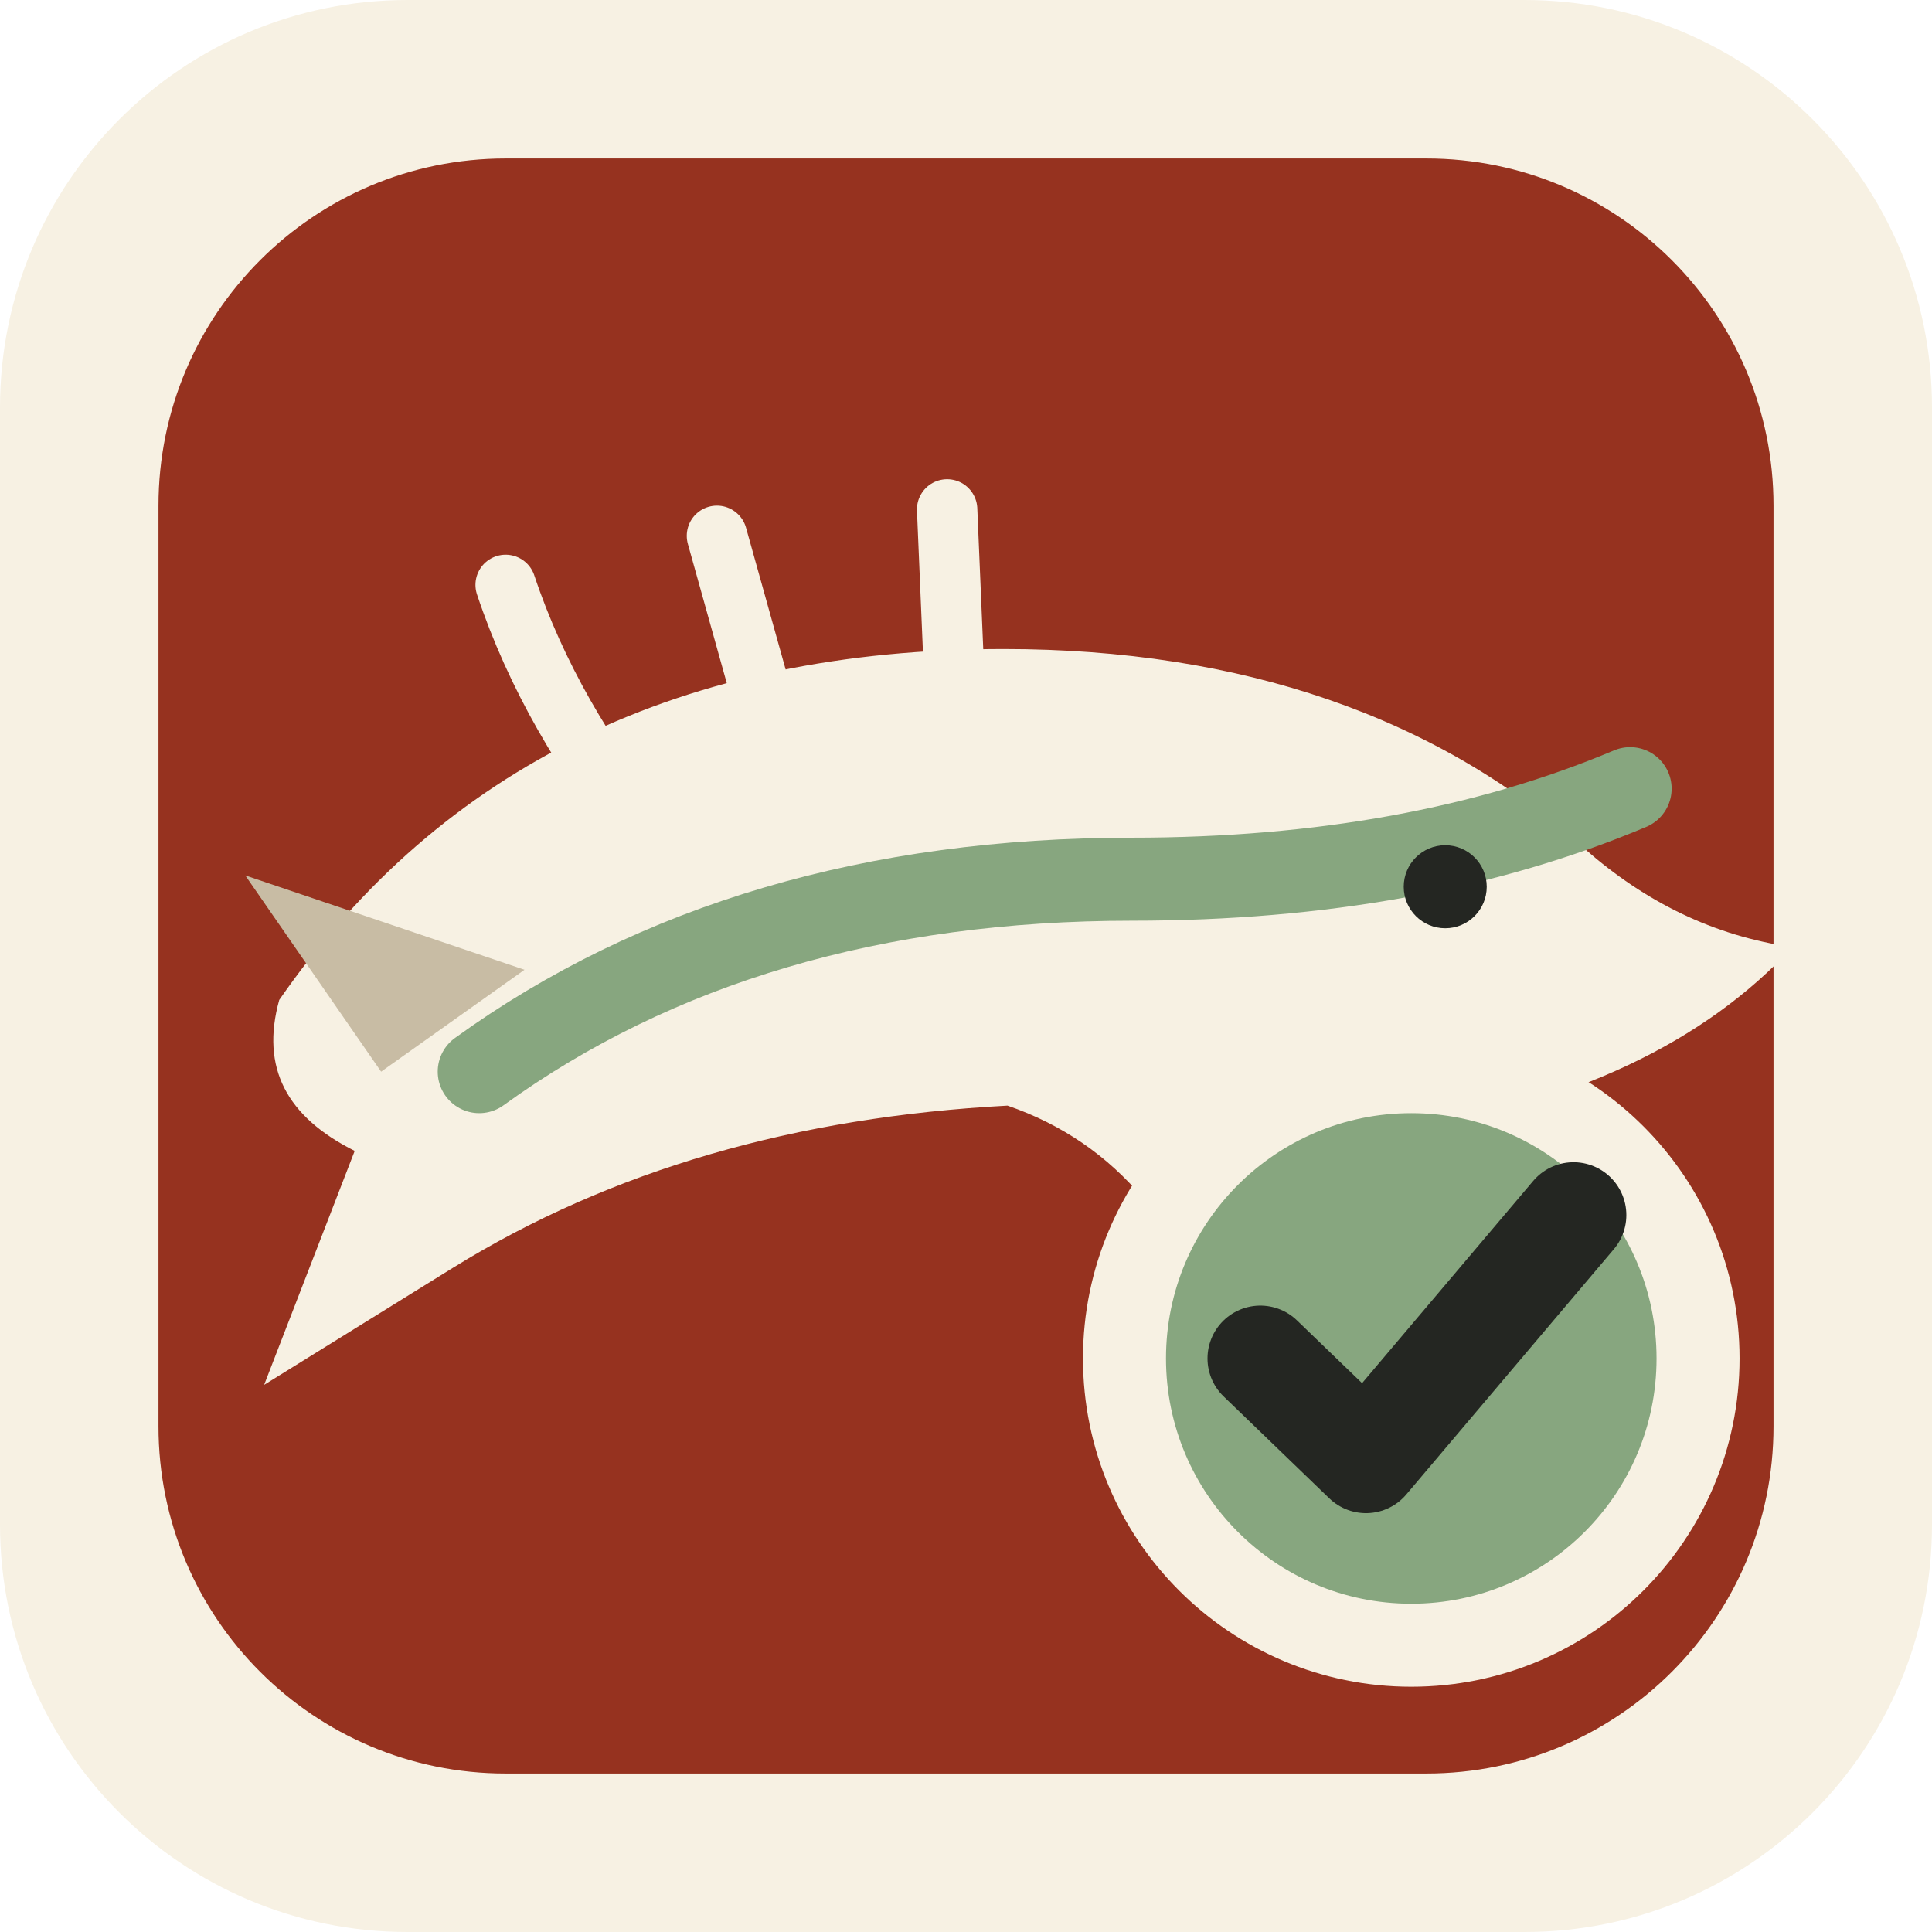
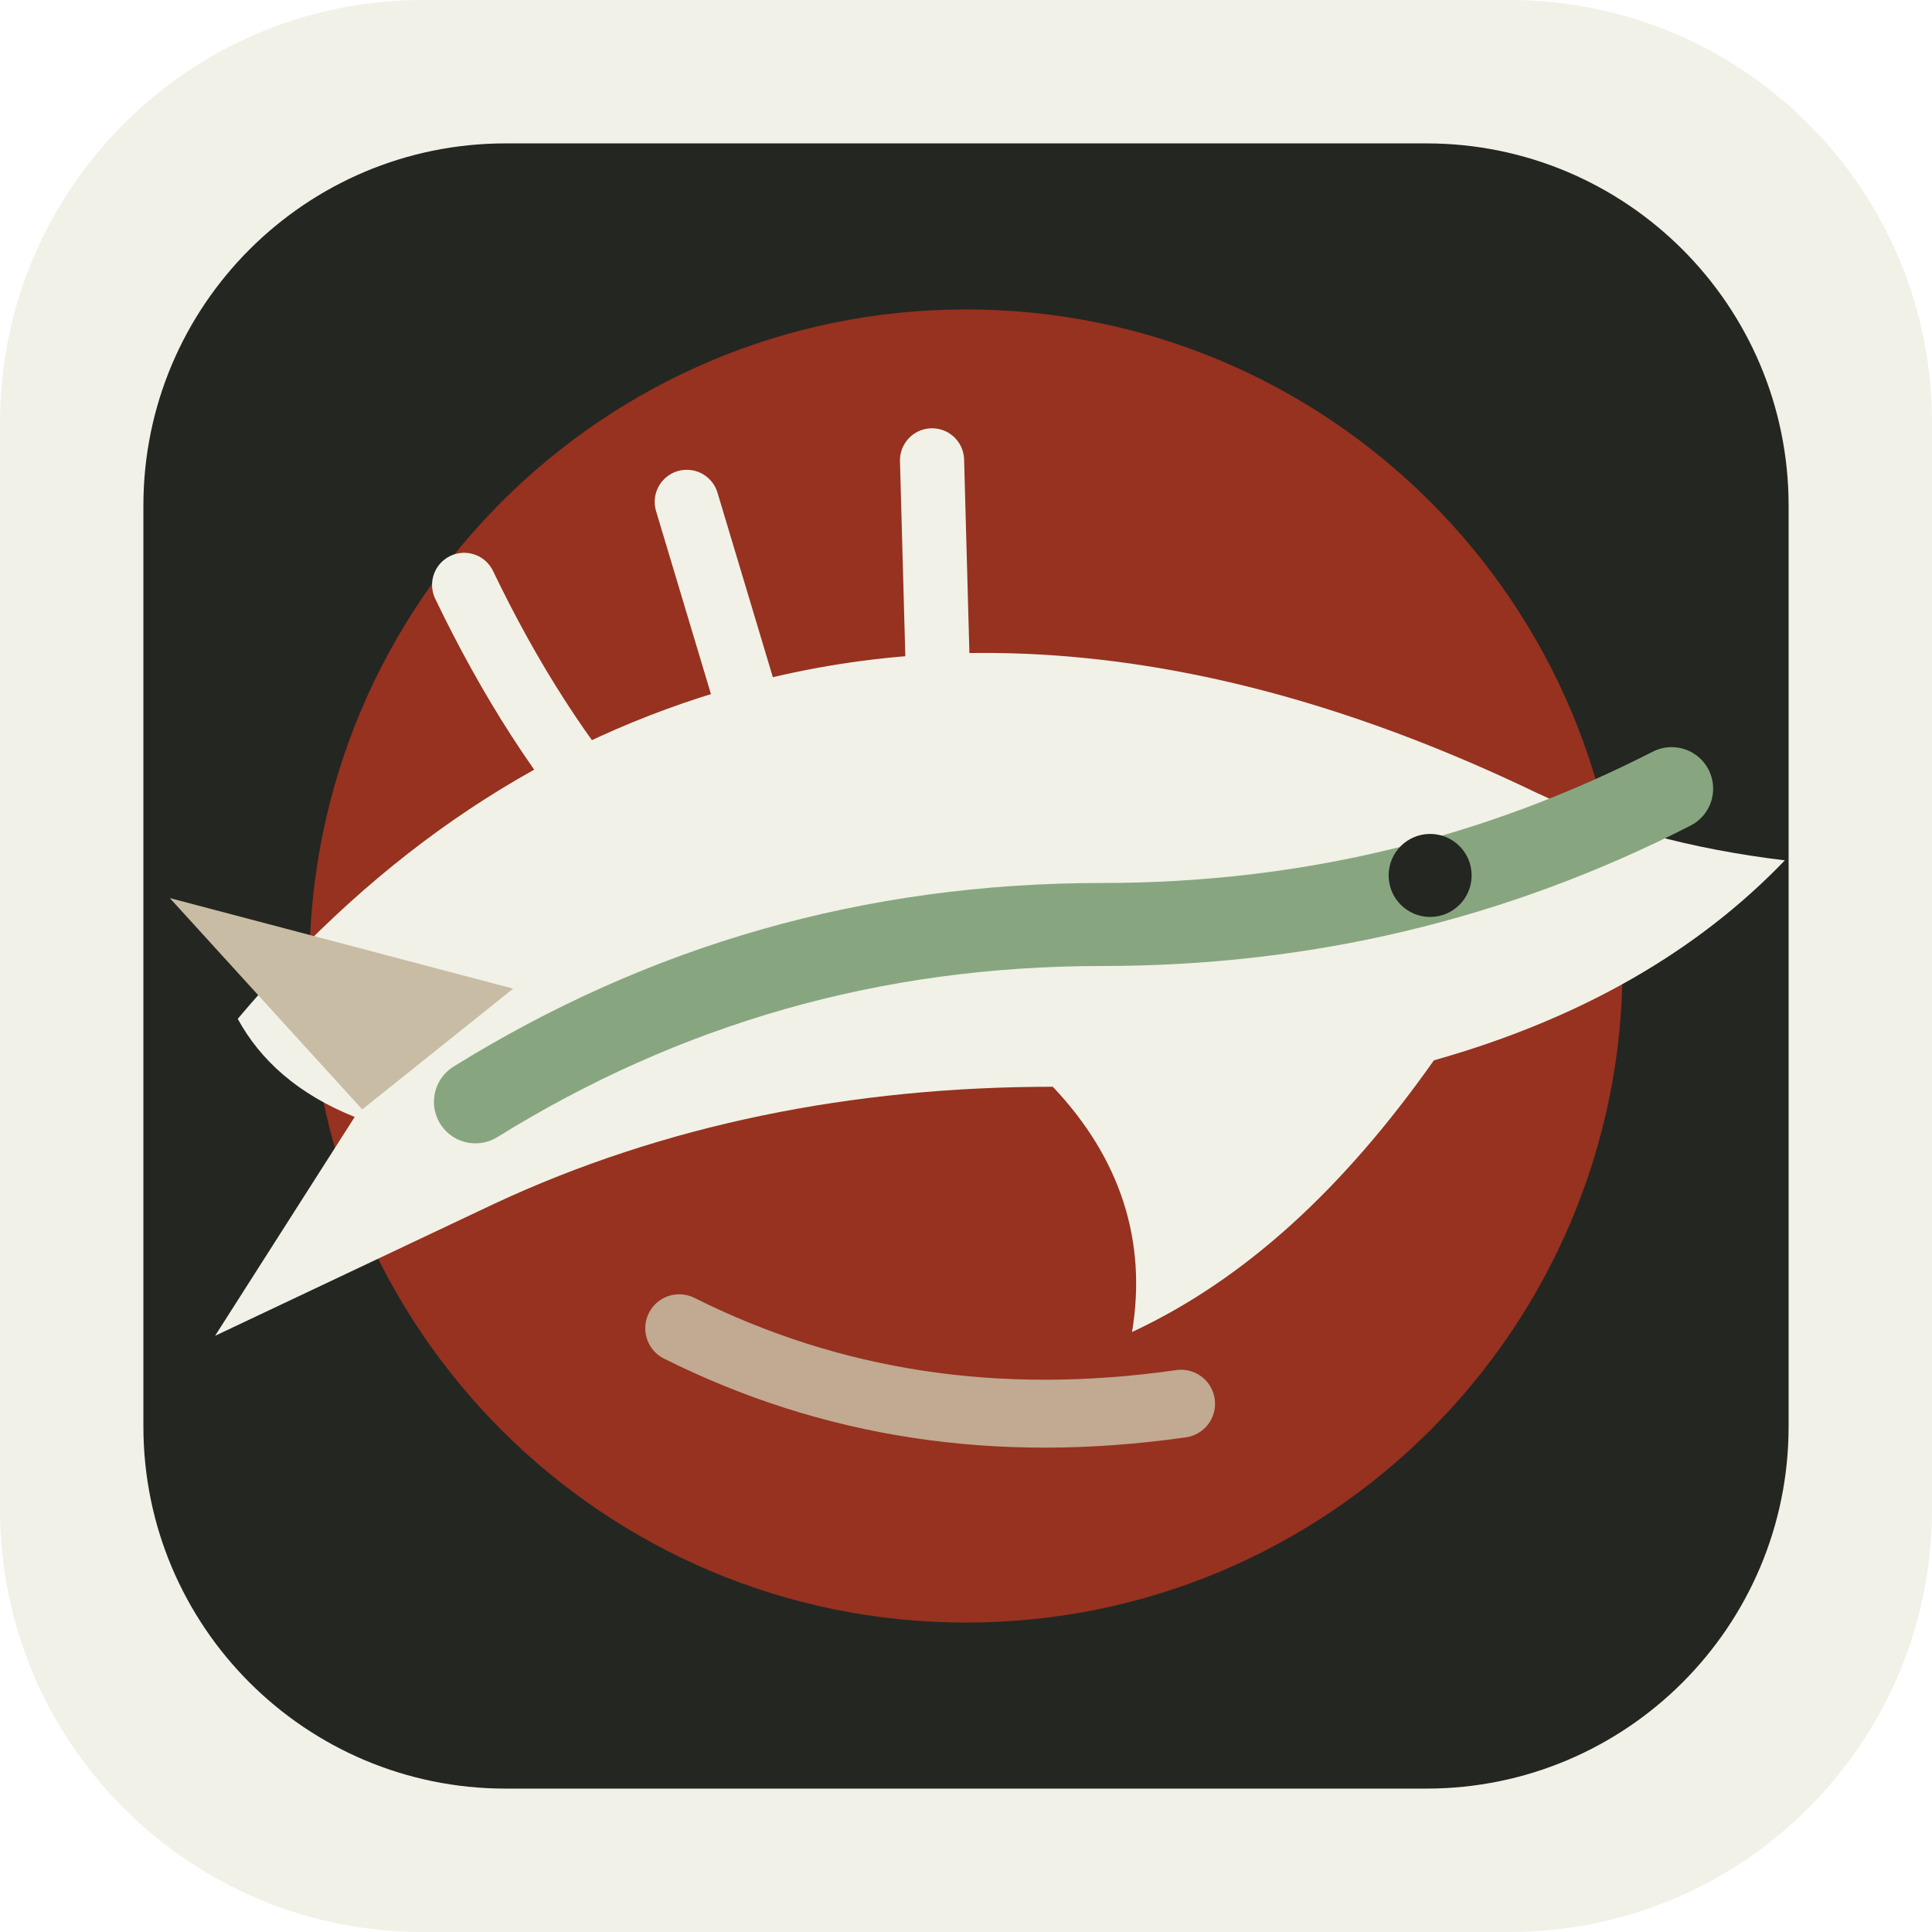
<svg xmlns="http://www.w3.org/2000/svg" viewBox="0 0 512 512" role="img" aria-labelledby="title desc">
-   <rect width="512" height="512" rx="108" fill="#F7F1E3" />
-   <rect x="42" y="42" width="428" height="428" rx="92" fill="#96321F" />
-   <path d="M74 265c43-62 107-93 192-93 63 0 115 18 154 53 16 14 34 23 55 26-23 25-58 42-105 49l-45 62c-10-36-29-59-58-69-56 3-105 17-147 43l-50 31 24-62c-18-9-25-22-20-40z" fill="#F7F1E3" />
-   <path d="M101 284 65 232l74 25" fill="#C8BCA4" />
-   <path d="M127 284c47-34 105-51 173-51 50 0 94-8 132-24" fill="none" stroke="#87A67F" stroke-width="22" stroke-linecap="round" />
-   <path d="M171 221c-16-20-29-42-37-66m75 55-19-68m64 64-3-71" fill="none" stroke="#F7F1E3" stroke-width="16" stroke-linecap="round" />
-   <circle cx="383" cy="235" r="11" fill="#242622" />
-   <circle cx="374" cy="360" r="76" fill="#87A67F" stroke="#F7F1E3" stroke-width="22" />
-   <path d="m334 360 28 27 55-65" fill="none" stroke="#242622" stroke-width="28" stroke-linecap="round" stroke-linejoin="round" />
+   <rect width="512" height="512" rx="112" fill="#F1F1E7" />
+   <rect x="38" y="38" width="436" height="436" rx="96" fill="#242622" />
+   <circle cx="256" cy="256" r="174" fill="#96321F" />
+   <path d="M63 270c38-45 82-74 132-88 64-18 135-9 212 28 19 9 41 15 66 18-23 24-54 42-93 53-24 34-50 58-80 72 4-24-3-46-21-65-53 0-103 10-148 31l-74 35 37-58c-15-6-25-15-31-26z" fill="#F1F1E7" />
+   <path d="M96 294 45 238l91 24z" fill="#C8BCA4" />
+   <path d="M126 292c50-31 105-47 166-47 54 0 104-12 151-36" fill="none" stroke="#87A67F" stroke-width="22" stroke-linecap="round" />
+   <path d="M165 220c-16-18-30-40-42-65m80 48-21-70m67 62-2-73" fill="none" stroke="#F1F1E7" stroke-width="17" stroke-linecap="round" />
+   <circle cx="379" cy="232" r="11" fill="#242622" />
+   <path d="M180 352c40 20 84 27 133 20" fill="none" stroke="#C8BCA4" stroke-width="18" stroke-linecap="round" opacity="0.86" />
</svg>
